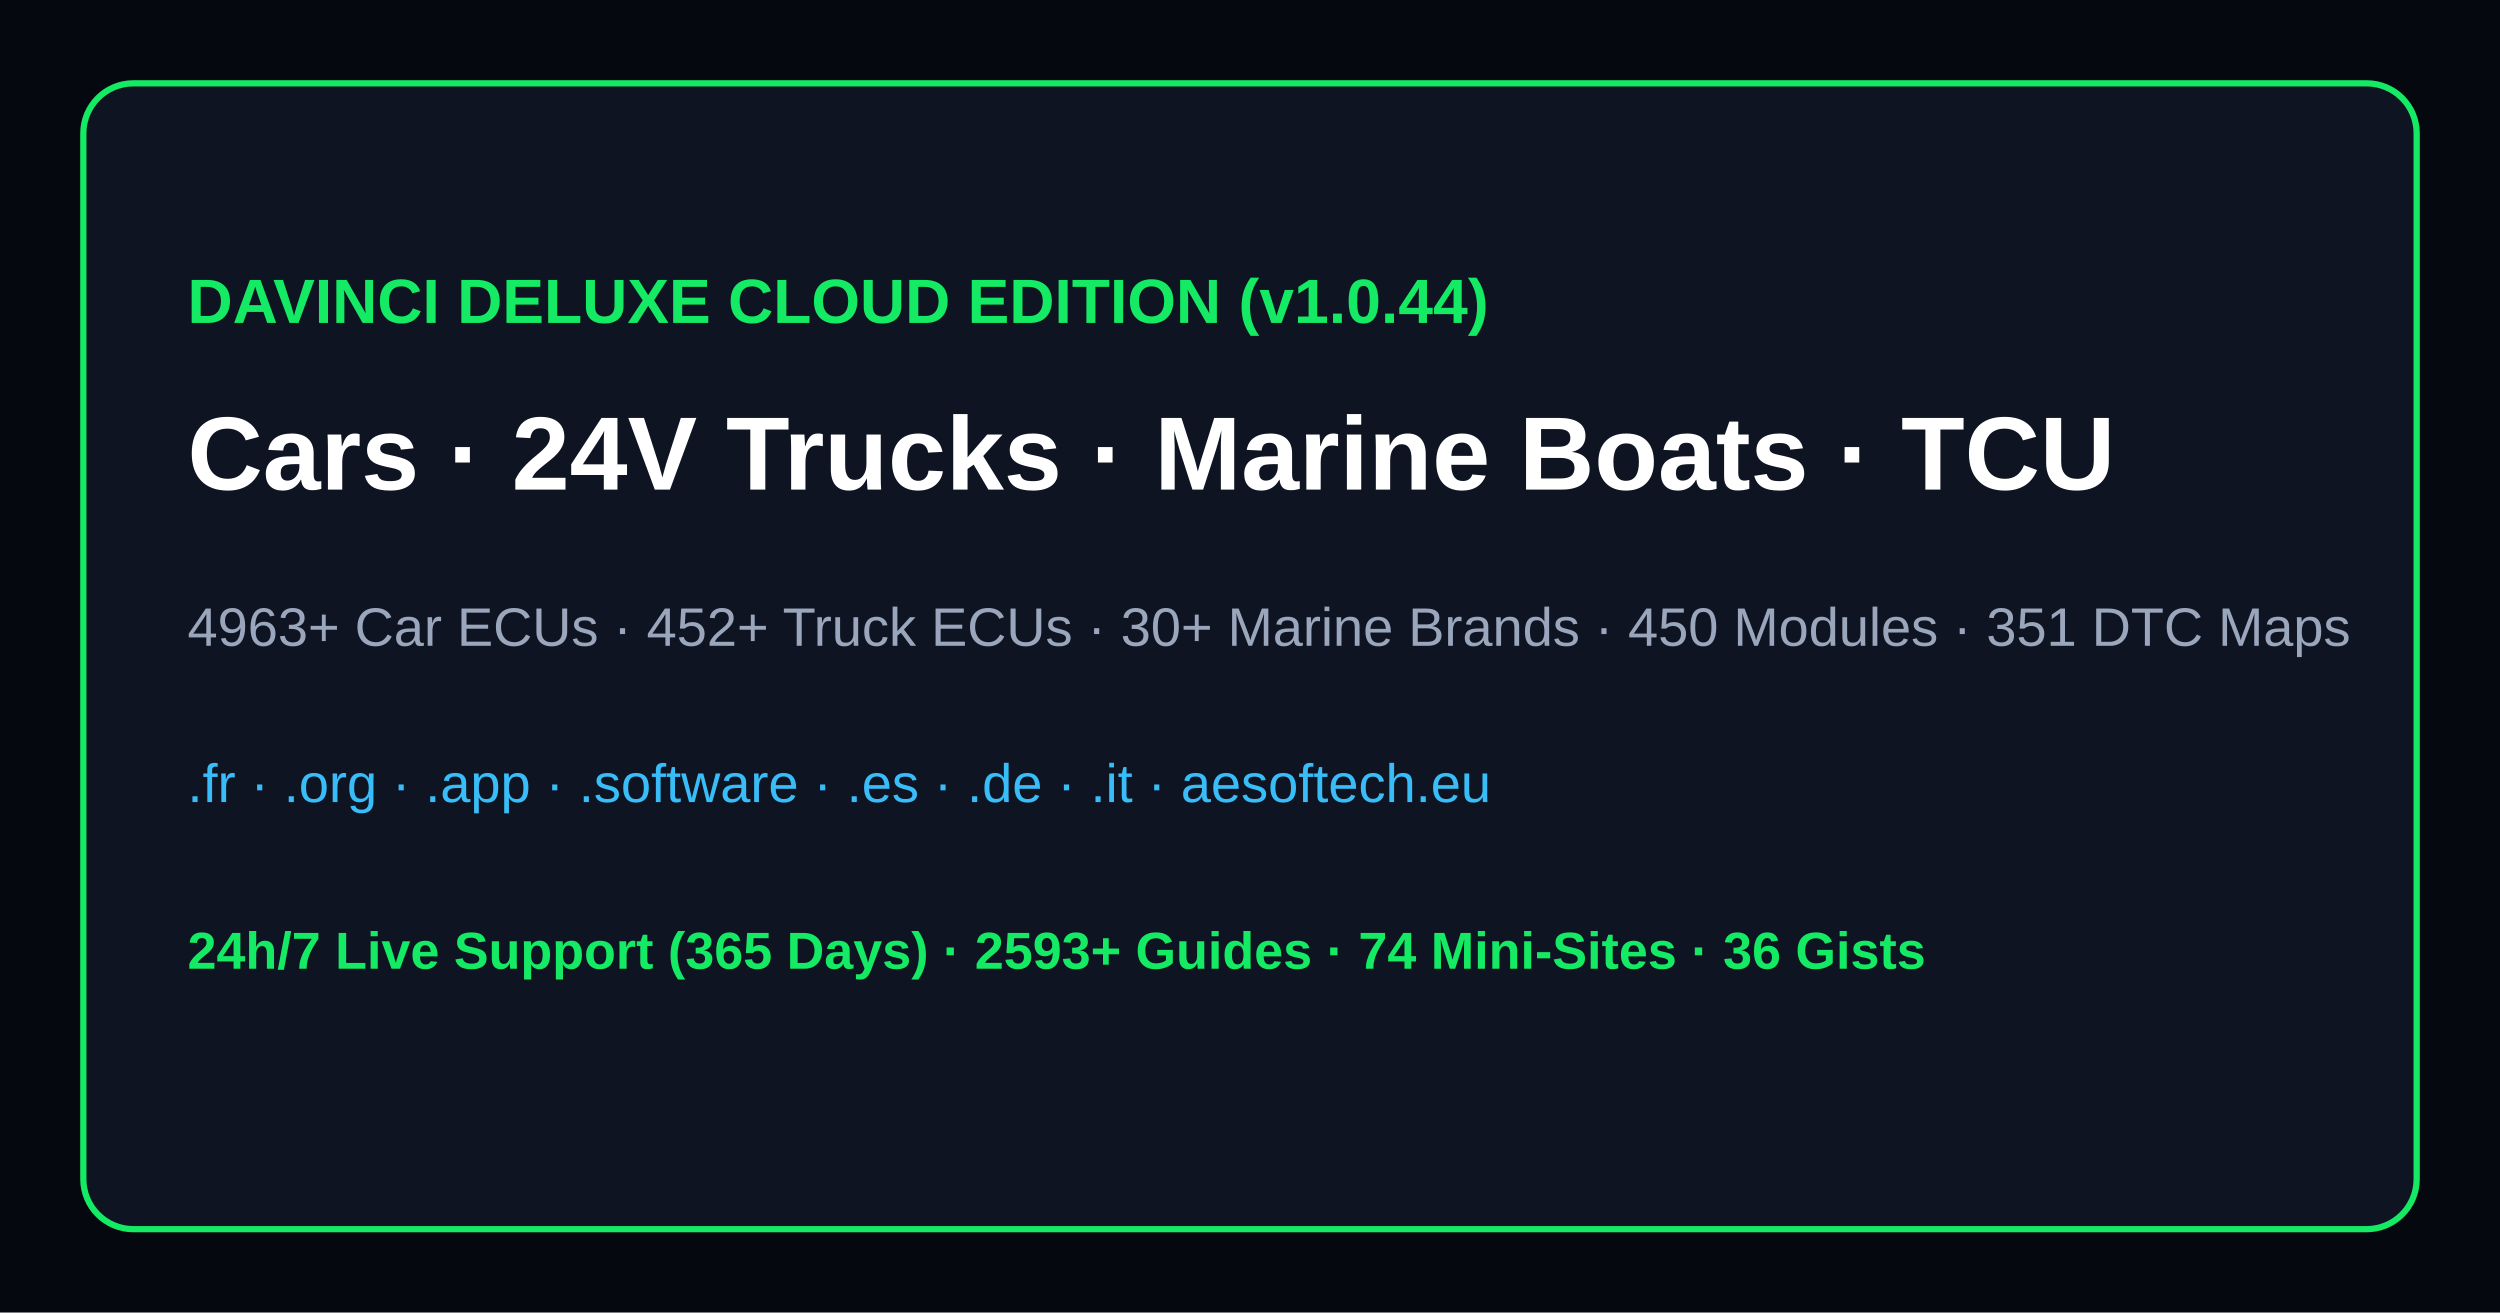
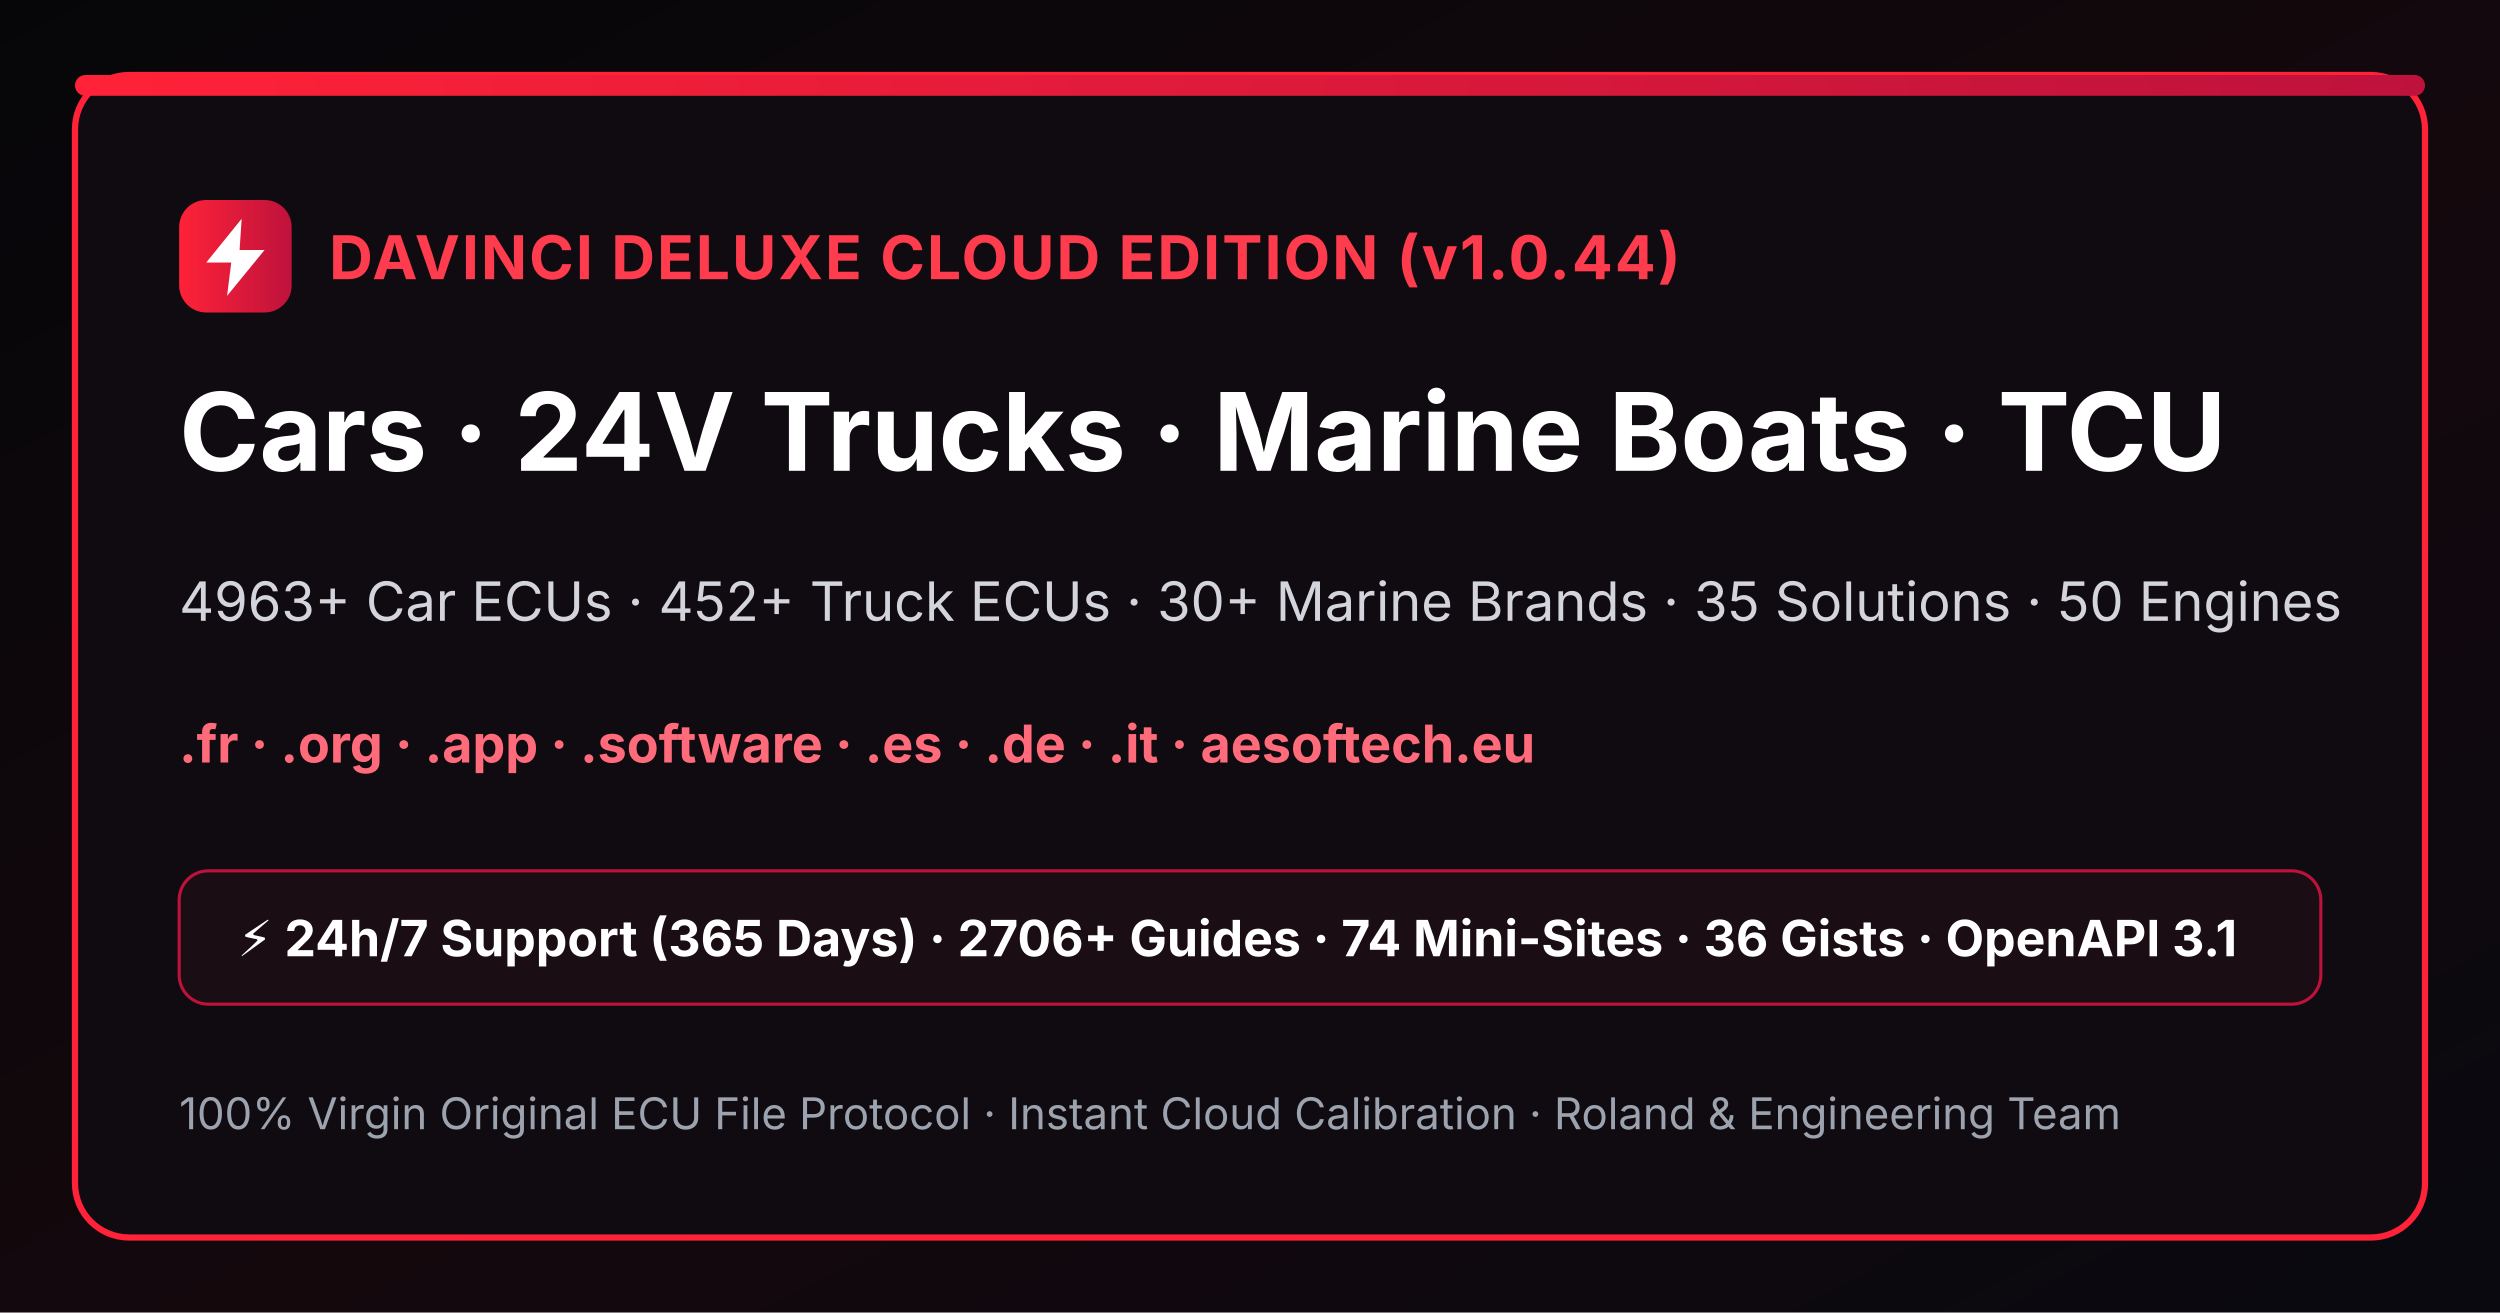
<svg xmlns="http://www.w3.org/2000/svg" width="1200" height="630" viewBox="0 0 1200 630">
-   <rect width="1200" height="630" fill="#06080f" />
-   <rect x="40" y="40" width="1120" height="550" rx="24" fill="#0f1422" stroke="#14ea63" stroke-width="3" />
-   <text x="90" y="155" fill="#14ea63" font-family="Arial,sans-serif" font-size="30" font-weight="bold">DAVINCI DELUXE CLOUD EDITION (v1.0.44)</text>
-   <text x="90" y="235" fill="#ffffff" font-family="Arial,sans-serif" font-size="50" font-weight="bold">Cars · 24V Trucks · Marine Boats · TCU</text>
-   <text x="90" y="310" fill="#9aa6bc" font-family="Arial,sans-serif" font-size="26">4963+ Car ECUs · 452+ Truck ECUs · 30+ Marine Brands · 450 Modules · 351 DTC Maps</text>
-   <text x="90" y="385" fill="#38bdf8" font-family="Arial,sans-serif" font-size="26">.fr · .org · .app · .software · .es · .de · .it · aesoftech.eu</text>
-   <text x="90" y="465" fill="#14ea63" font-family="Arial,sans-serif" font-size="25" font-weight="bold">24h/7 Live Support (365 Days) · 2593+ Guides · 74 Mini-Sites · 36 Gists</text>
+   <defs>
+     <linearGradient id="bgGrad" x1="0" y1="0" x2="1" y2="1">
+       <stop offset="0%" stop-color="#060609" />
+       <stop offset="55%" stop-color="#14080d" />
+       <stop offset="100%" stop-color="#09090f" />
+     </linearGradient>
+     <linearGradient id="crimsonBar" x1="0" y1="0" x2="1" y2="0">
+       <stop offset="0%" stop-color="#ff2238" />
+       <stop offset="100%" stop-color="#be123c" />
+     </linearGradient>
+   </defs>
+   <rect width="1200" height="630" fill="url(#bgGrad)" />
+   <rect x="36" y="36" width="1128" height="558" rx="26" fill="#0f0b10" stroke="#ff2238" stroke-width="3" />
+   <rect x="36" y="36" width="1128" height="10" rx="5" fill="url(#crimsonBar)" />
+   <rect x="86" y="96" width="54" height="54" rx="13" fill="url(#crimsonBar)" />
+   <path d="M116 105L99 126h12l-2 16 18-22h-12l1-15z" fill="#ffffff" />
+   <text x="158" y="134" fill="#ff3b4e" font-family="Inter,Arial,sans-serif" font-size="29" font-weight="bold" letter-spacing="1">DAVINCI DELUXE CLOUD EDITION (v1.0.44)</text>
+   <text x="86" y="226" fill="#ffffff" font-family="Inter,Arial,sans-serif" font-size="52" font-weight="bold">Cars · 24V Trucks · Marine Boats · TCU</text>
+   <text x="86" y="298" fill="#d4d4dc" font-family="Inter,Arial,sans-serif" font-size="26">4963+ Car ECUs · 452+ Truck ECUs · 30+ Marine Brands · 35 Solutions · 50 Engines</text>
+   <text x="86" y="366" fill="#ff6b7b" font-family="Inter,Arial,sans-serif" font-size="25" font-weight="bold">.fr · .org · .app · .software · .es · .de · .it · aesoftech.eu</text>
+   <rect x="86" y="418" width="1028" height="64" rx="14" fill="#1a0d13" stroke="#be123c" stroke-width="1.5" />
+   <text x="114" y="459" fill="#ffffff" font-family="Inter,Arial,sans-serif" font-size="24" font-weight="bold">⚡ 24h/7 Support (365 Days) · 2706+ Guides · 74 Mini-Sites · 36 Gists · OpenAPI 3.1</text>
+   <text x="86" y="542" fill="#9ca3af" font-family="Inter,Arial,sans-serif" font-size="21">100% Virgin Original ECU File Protocol · Instant Cloud Calibration · Roland &amp; Engineering Team</text>
</svg>
